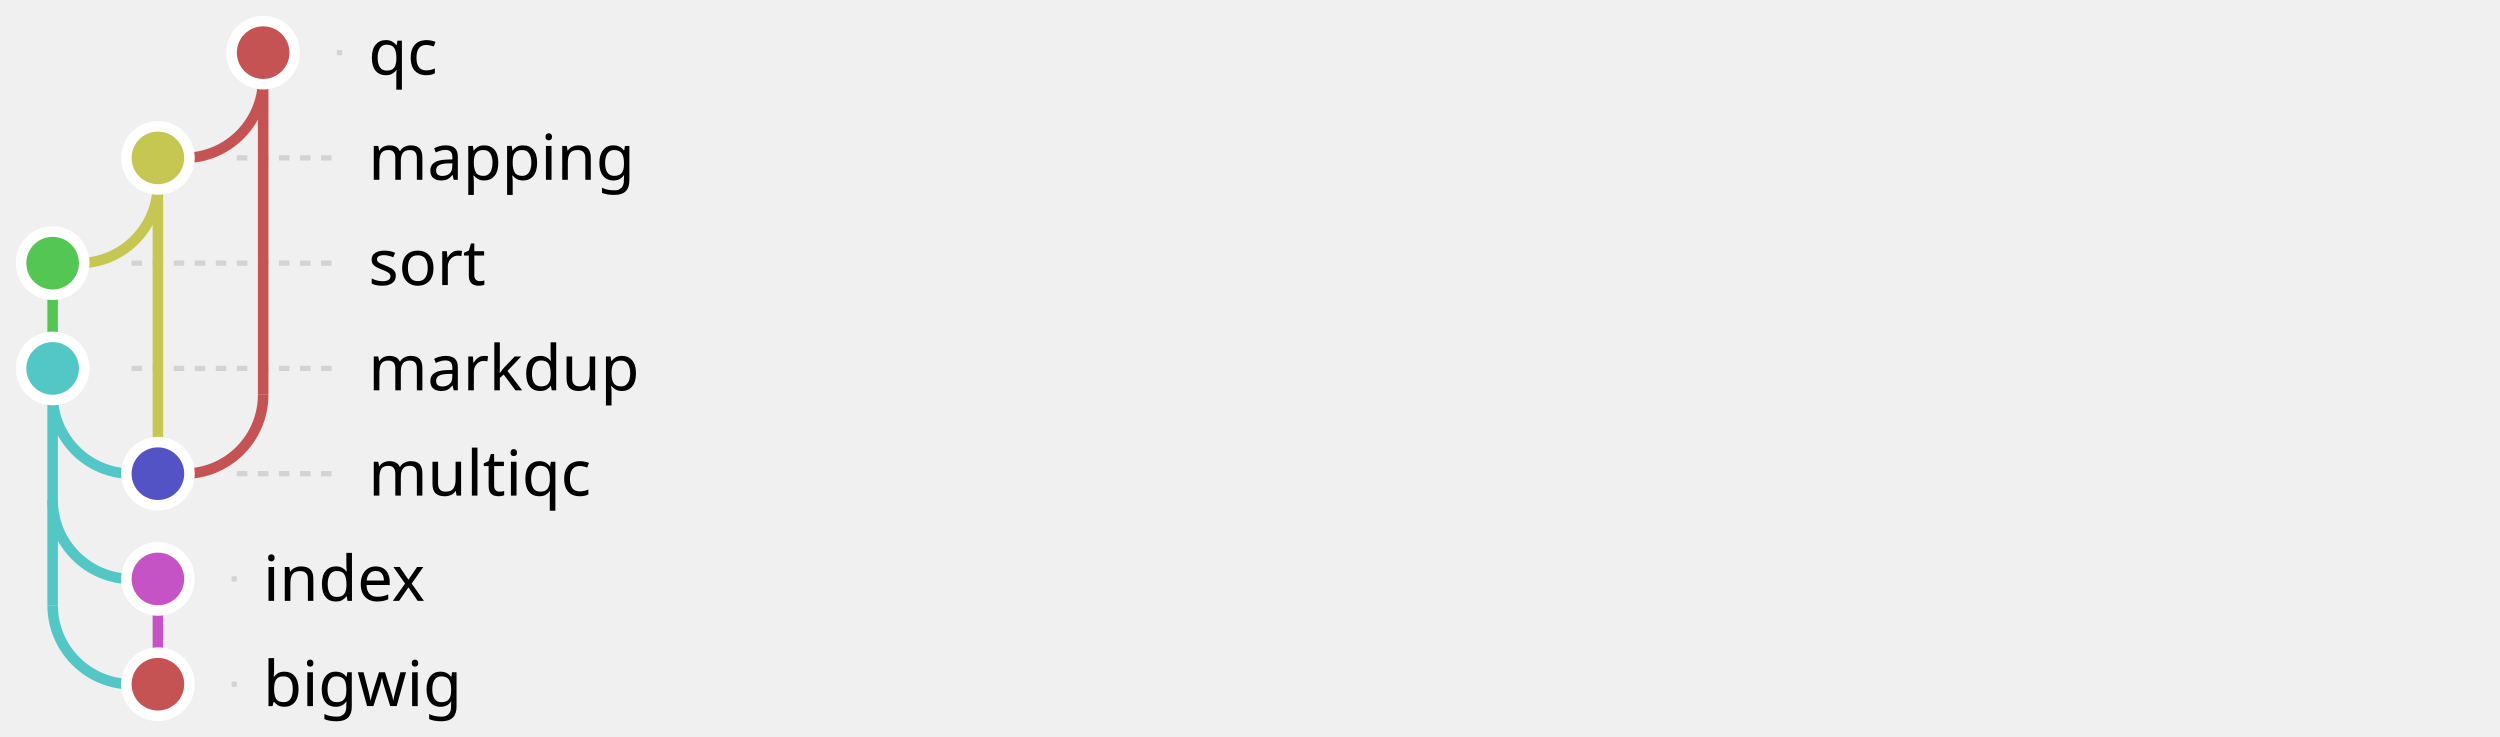
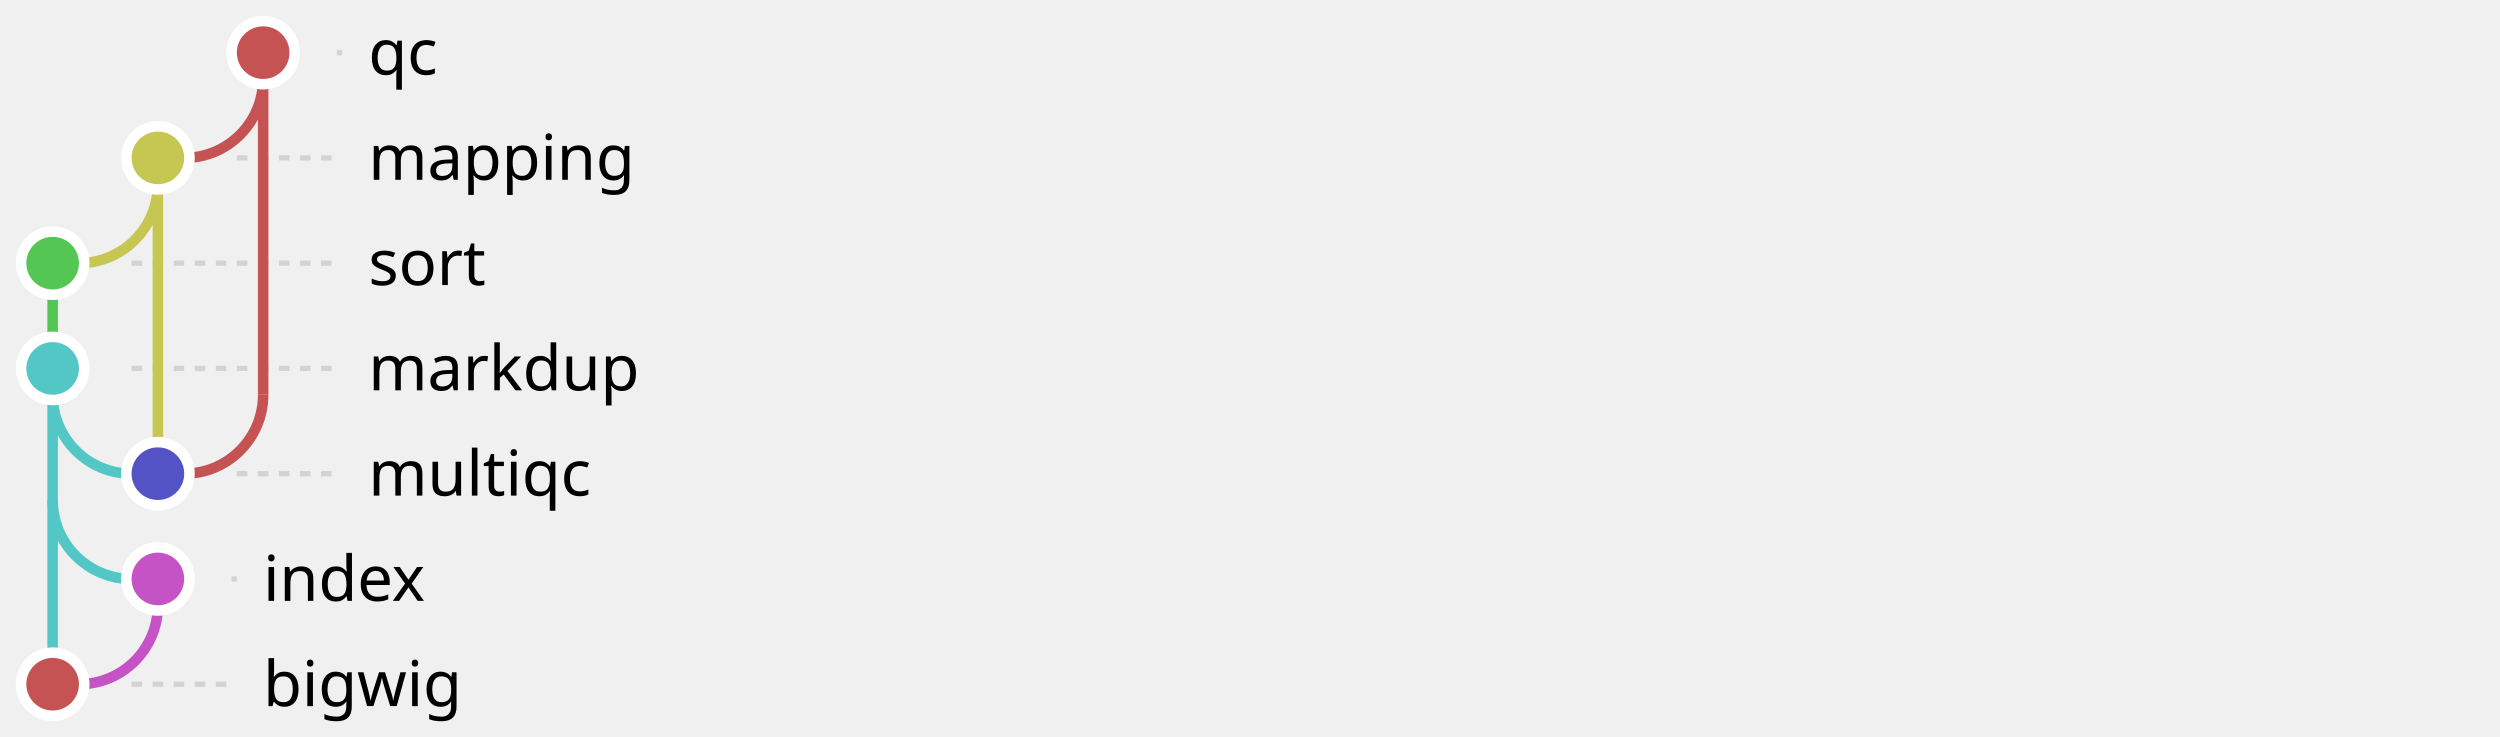
<svg xmlns="http://www.w3.org/2000/svg" baseProfile="full" height="100%" version="1.1" viewBox="25.0,5.0,475.0,140.0" width="100%">
  <defs />
  <g>
    <line stroke="lightgrey" stroke-dasharray="2" x1="90.0" x2="89.0" y1="15.0" y2="15.0" />
    <line stroke="lightgrey" stroke-dasharray="2" x1="70.0" x2="89.0" y1="35.0" y2="35.0" />
    <line stroke="lightgrey" stroke-dasharray="2" x1="50.0" x2="89.0" y1="55.0" y2="55.0" />
    <line stroke="lightgrey" stroke-dasharray="2" x1="50.0" x2="89.0" y1="75.0" y2="75.0" />
    <line stroke="lightgrey" stroke-dasharray="2" x1="70.0" x2="89.0" y1="95.0" y2="95.0" />
    <line stroke="lightgrey" stroke-dasharray="2" x1="70.0" x2="69.0" y1="115.0" y2="115.0" />
-     <line stroke="lightgrey" stroke-dasharray="2" x1="70.0" x2="69.0" y1="135.0" y2="135.0" />
+     <line stroke="lightgrey" stroke-dasharray="2" x1="50.0" x2="69.0" y1="135.0" y2="135.0" />
  </g>
  <g>
    <line stroke="#53c653" stroke-width="2.0" x1="35.0" x2="35.0" y1="55.0" y2="75.0" />
    <line stroke="#c6c653" stroke-width="2.0" x1="55.0" x2="55.0" y1="35.0" y2="95.0" />
    <line stroke="#c65353" stroke-width="2.0" x1="75.0" x2="75.0" y1="15.0" y2="80.0" />
-     <line stroke="#53c6c6" stroke-width="2.0" x1="35.0" x2="35.0" y1="75.0" y2="120.0" />
-     <line stroke="#c653c6" stroke-width="2.0" x1="55.0" x2="55.0" y1="115.0" y2="135.0" />
+     <line stroke="#53c6c6" stroke-width="2.0" x1="35.0" x2="35.0" y1="75.0" y2="135.0" />
+     <line stroke="#c653c6" stroke-width="2.0" x1="55.0" x2="55.0" y1="115.0" y2="120.0" />
  </g>
  <g>
    <line stroke="white" stroke-width="6.0" x1="55.0" x2="60.0" y1="35.0" y2="35.0" />
    <line stroke="white" stroke-width="6.0" x1="35.0" x2="40.0" y1="55.0" y2="55.0" />
    <line stroke="white" stroke-width="6.0" x1="50.0" x2="55.0" y1="95.0" y2="95.0" />
    <line stroke="white" stroke-width="6.0" x1="55.0" x2="60.0" y1="95.0" y2="95.0" />
    <line stroke="white" stroke-width="6.0" x1="50.0" x2="55.0" y1="115.0" y2="115.0" />
-     <line stroke="white" stroke-width="6.0" x1="50.0" x2="55.0" y1="135.0" y2="135.0" />
+     <line stroke="white" stroke-width="6.0" x1="35.0" x2="40.0" y1="135.0" y2="135.0" />
  </g>
  <g>
    <path d="M 75.0,20.0 a15.0,15.0 0 0,1 -15.0,15.0" fill="none" stroke="#c65353" stroke-width="2.0" />
    <line stroke="#c65353" stroke-width="2.0" x1="55.0" x2="60.0" y1="35.0" y2="35.0" />
    <path d="M 55.0,40.0 a15.0,15.0 0 0,1 -15.0,15.0" fill="none" stroke="#c6c653" stroke-width="2.0" />
    <line stroke="#c6c653" stroke-width="2.0" x1="35.0" x2="40.0" y1="55.0" y2="55.0" />
    <path d="M 35.0,80.0 a15.0,15.0 0 0,0 15.0,15.0" fill="none" stroke="#53c6c6" stroke-width="2.0" />
    <line stroke="#53c6c6" stroke-width="2.0" x1="50.0" x2="55.0" y1="95.0" y2="95.0" />
    <path d="M 75.0,80.0 a15.0,15.0 0 0,1 -15.0,15.0" fill="none" stroke="#c65353" stroke-width="2.0" />
    <line stroke="#c65353" stroke-width="2.0" x1="55.0" x2="60.0" y1="95.0" y2="95.0" />
    <path d="M 35.0,100.0 a15.0,15.0 0 0,0 15.0,15.0" fill="none" stroke="#53c6c6" stroke-width="2.0" />
    <line stroke="#53c6c6" stroke-width="2.0" x1="50.0" x2="55.0" y1="115.0" y2="115.0" />
-     <path d="M 35.0,120.0 a15.0,15.0 0 0,0 15.0,15.0" fill="none" stroke="#53c6c6" stroke-width="2.0" />
-     <line stroke="#53c6c6" stroke-width="2.0" x1="50.0" x2="55.0" y1="135.0" y2="135.0" />
+     <path d="M 55.0,120.0 a15.0,15.0 0 0,1 -15.0,15.0" fill="none" stroke="#c653c6" stroke-width="2.0" />
+     <line stroke="#c653c6" stroke-width="2.0" x1="35.0" x2="40.0" y1="135.0" y2="135.0" />
  </g>
  <g>
    <circle cx="75.0" cy="15.0" fill="#c65353" id="Nqc" r="6.0" stroke="white" stroke-width="2.0" />
    <text dominant-baseline="middle" font-family="sans-serif" font-size="inherit" x="95.0" y="15.0">qc</text>
    <circle cx="55.0" cy="35.0" fill="#c6c653" id="Nmapping" r="6.0" stroke="white" stroke-width="2.0" />
    <text dominant-baseline="middle" font-family="sans-serif" font-size="inherit" x="95.0" y="35.0">mapping</text>
    <circle cx="35.0" cy="55.0" fill="#53c653" id="Nsort" r="6.0" stroke="white" stroke-width="2.0" />
    <text dominant-baseline="middle" font-family="sans-serif" font-size="inherit" x="95.0" y="55.0">sort</text>
    <circle cx="35.0" cy="75.0" fill="#53c6c6" id="Nmarkdup" r="6.0" stroke="white" stroke-width="2.0" />
    <text dominant-baseline="middle" font-family="sans-serif" font-size="inherit" x="95.0" y="75.0">markdup</text>
    <circle cx="55.0" cy="95.0" fill="#5353c6" id="Nmultiqc" r="6.0" stroke="white" stroke-width="2.0" />
    <text dominant-baseline="middle" font-family="sans-serif" font-size="inherit" x="95.0" y="95.0">multiqc</text>
    <circle cx="55.0" cy="115.0" fill="#c653c6" id="Nindex" r="6.0" stroke="white" stroke-width="2.0" />
    <text dominant-baseline="middle" font-family="sans-serif" font-size="inherit" x="75.0" y="115.0">index</text>
-     <circle cx="55.0" cy="135.0" fill="#c65353" id="Nbigwig" r="6.0" stroke="white" stroke-width="2.0" />
+     <circle cx="35.0" cy="135.0" fill="#c65353" id="Nbigwig" r="6.0" stroke="white" stroke-width="2.0" />
    <text dominant-baseline="middle" font-family="sans-serif" font-size="inherit" x="75.0" y="135.0">bigwig</text>
  </g>
</svg>
